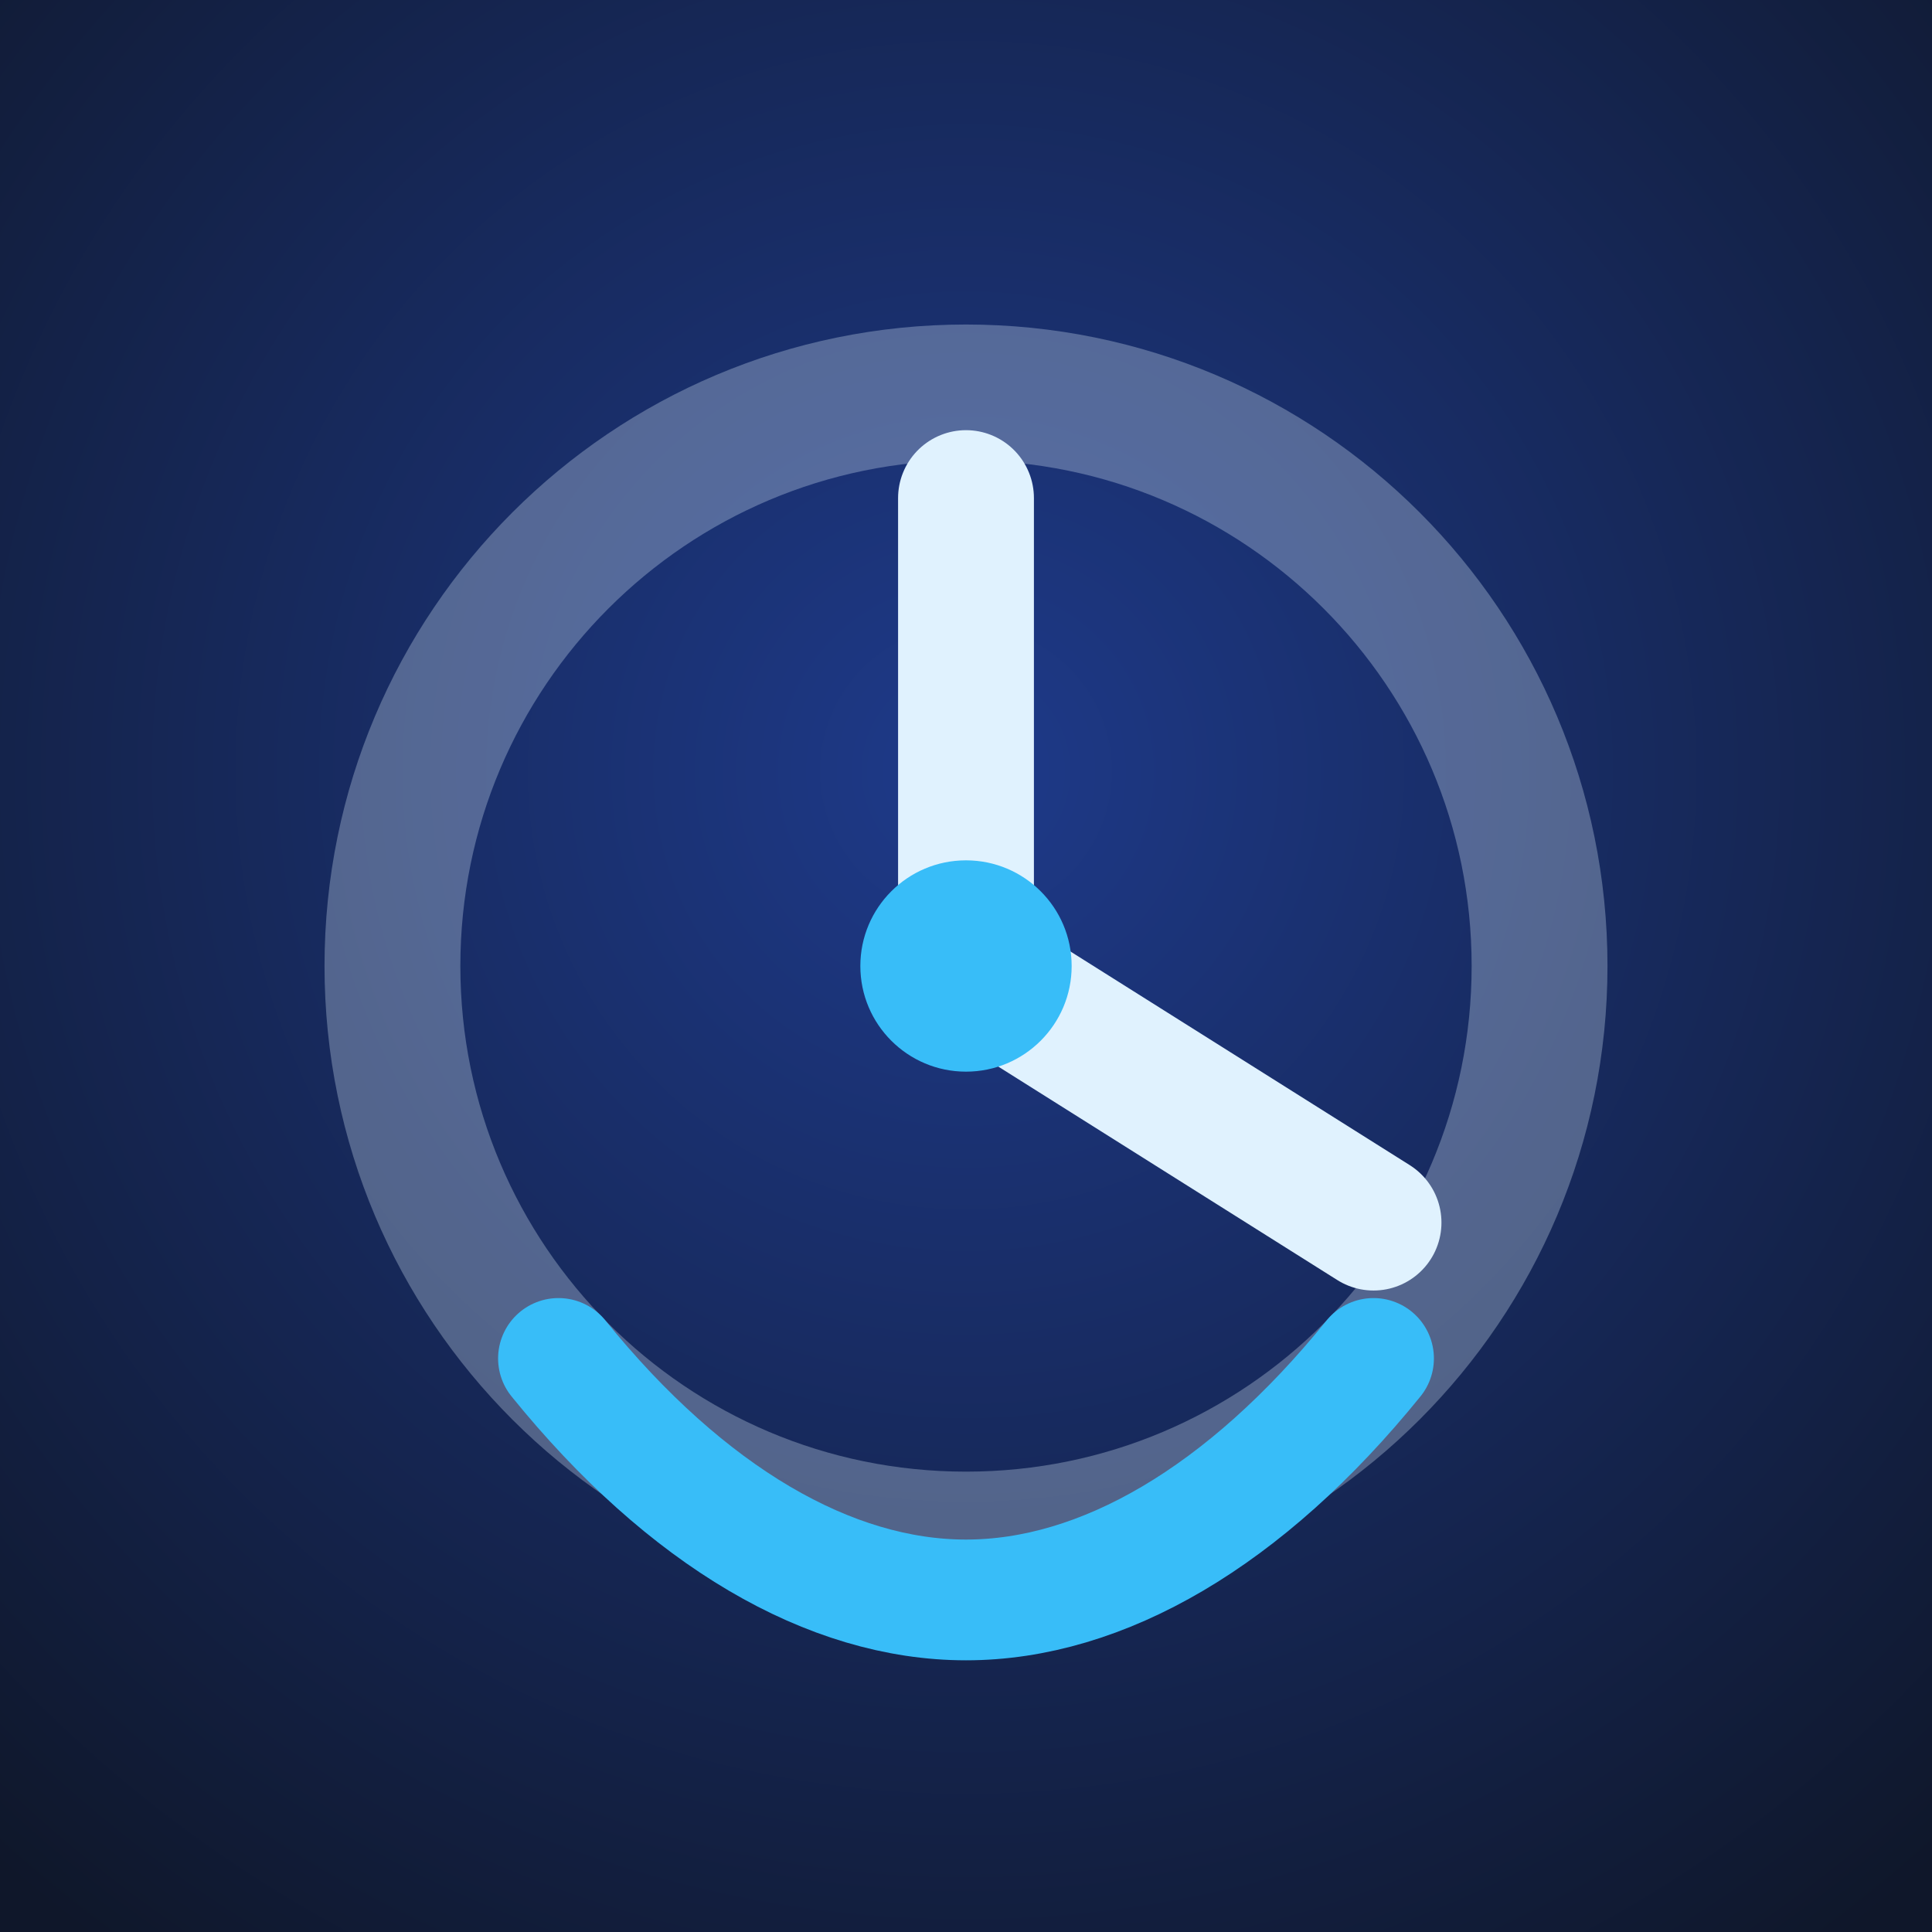
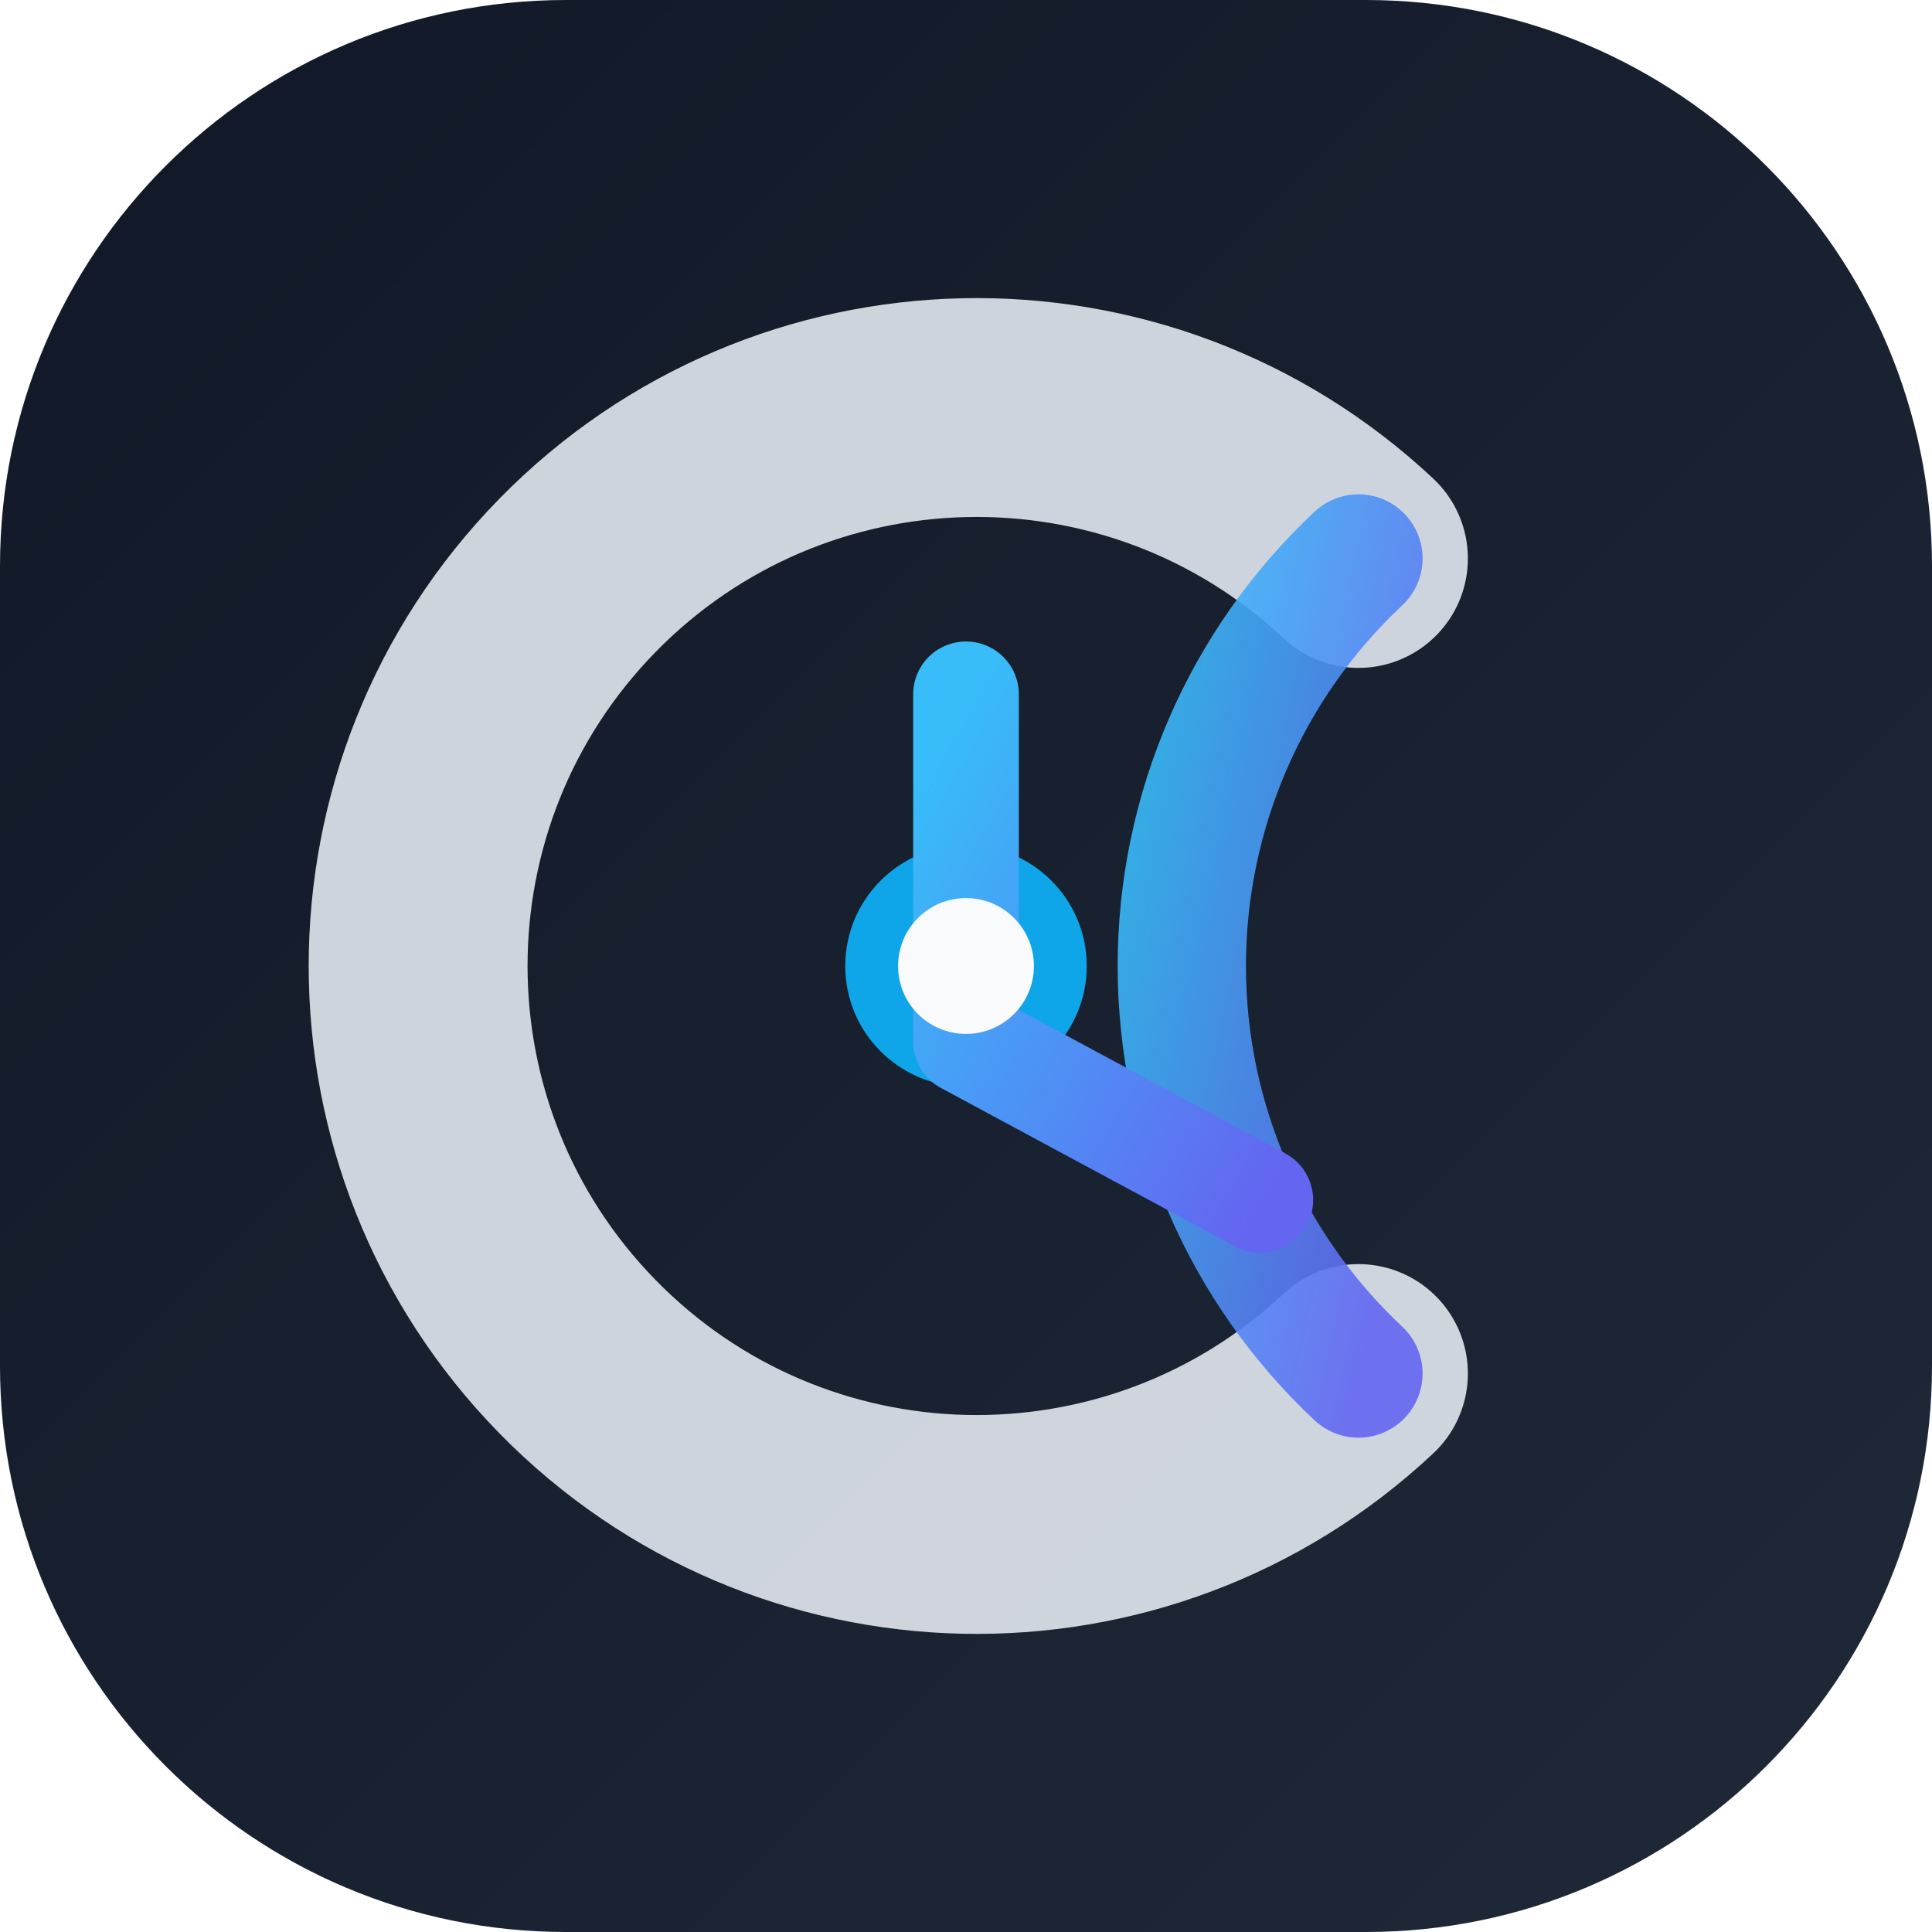
- <svg xmlns="http://www.w3.org/2000/svg" viewBox="0 0 512 512" role="img" aria-label="Shift Recorder maskable icon">
+ <svg xmlns="http://www.w3.org/2000/svg" viewBox="0 0 512 512" role="img" aria-label="Chrona maskable icon">
  <defs>
-     <radialGradient id="maskBg" cx="50%" cy="40%" r="75%">
-       <stop offset="0%" stop-color="#1e3a8a" />
-       <stop offset="100%" stop-color="#0f172a" />
-     </radialGradient>
+     <linearGradient id="chrona-bg" x1="0" y1="0" x2="1" y2="1">
+       <stop offset="0%" stop-color="#111827" />
+       <stop offset="100%" stop-color="#1f2937" />
+     </linearGradient>
+     <linearGradient id="chrona-accent" x1="0" y1="0" x2="1" y2="1">
+       <stop offset="0%" stop-color="#38bdf8" />
+       <stop offset="100%" stop-color="#6366f1" />
+     </linearGradient>
  </defs>
-   <rect width="512" height="512" fill="url(#maskBg)" />
-   <g fill="none" stroke="#e0f2fe" stroke-width="36" stroke-linecap="round" stroke-linejoin="round">
-     <circle cx="256" cy="256" r="152" opacity="0.3" />
-     <path d="M256 132v124l108 68" />
-   </g>
-   <circle cx="256" cy="256" r="28" fill="#38bdf8" />
-   <path d="M148 360c34 42 72 64 108 64s74-22 108-64" fill="none" stroke="#38bdf8" stroke-width="32" stroke-linecap="round" />
+   <rect width="512" height="512" rx="150" fill="url(#chrona-bg)" />
+   <path d="M360 148a148 148 0 1 0 0 216" fill="none" stroke="#e2e8f0" stroke-width="58" stroke-linecap="round" stroke-linejoin="round" opacity="0.9" />
+   <path d="M360 148a148 148 0 0 0 0 216" fill="none" stroke="url(#chrona-accent)" stroke-width="34" stroke-linecap="round" stroke-linejoin="round" opacity="0.9" />
+   <circle cx="256" cy="256" r="32" fill="#0ea5e9" />
+   <path d="M256 184v92l78 42" fill="none" stroke="url(#chrona-accent)" stroke-width="28" stroke-linecap="round" stroke-linejoin="round" />
+   <circle cx="256" cy="256" r="18" fill="#f8fafc" />
</svg>
